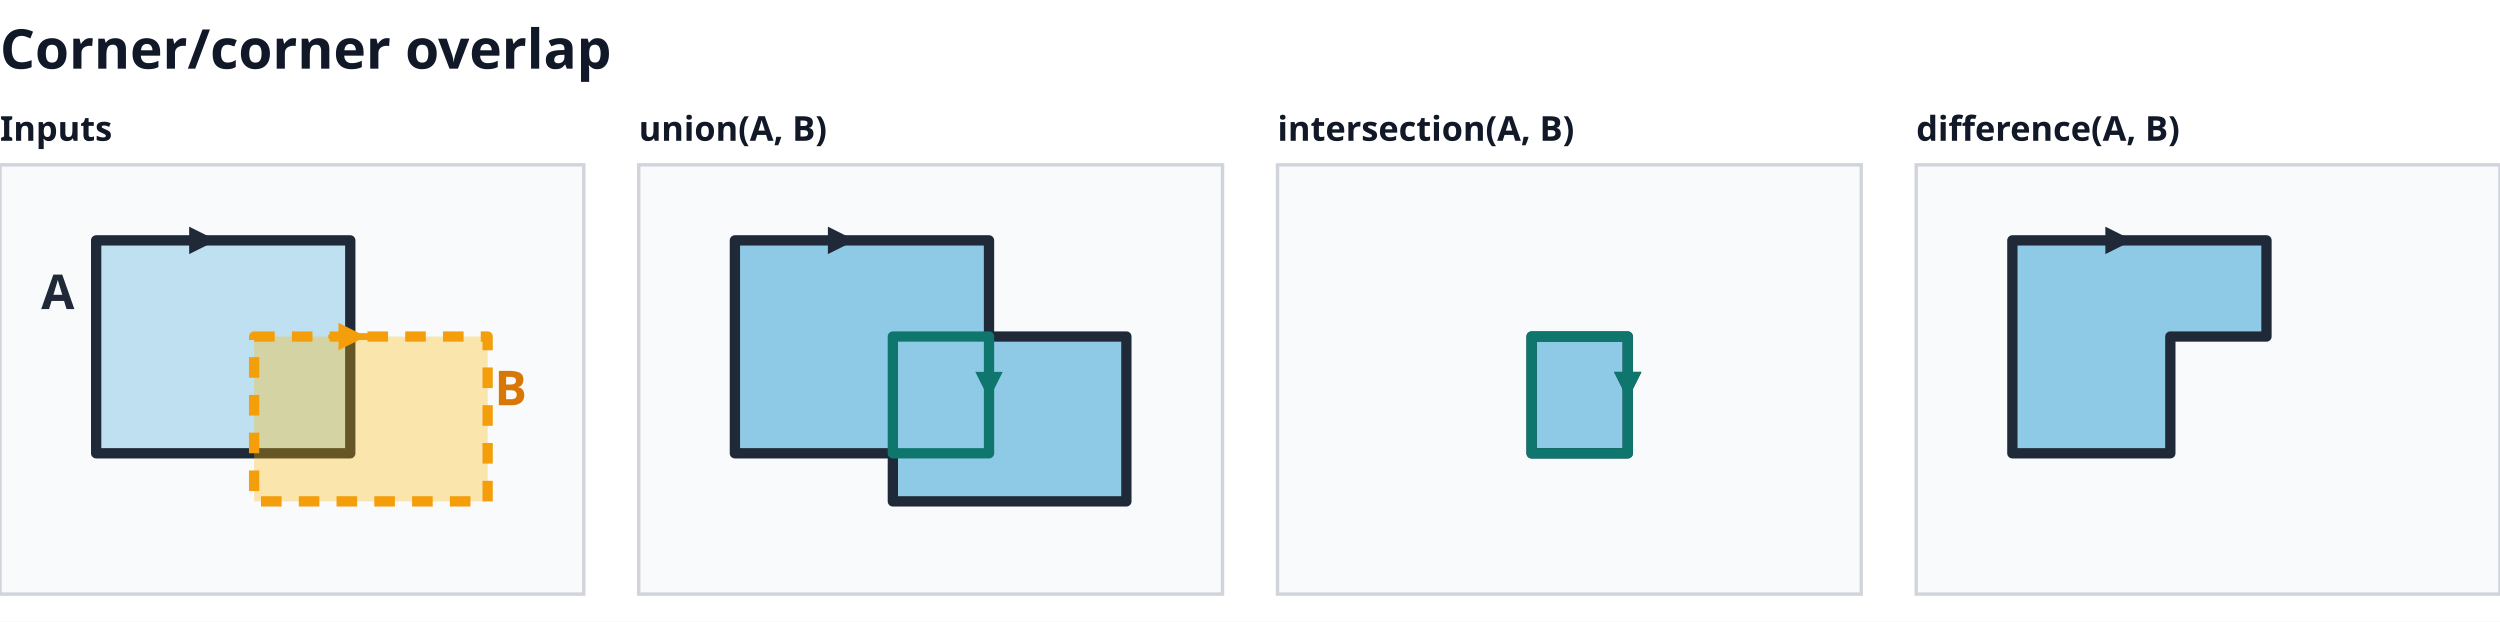
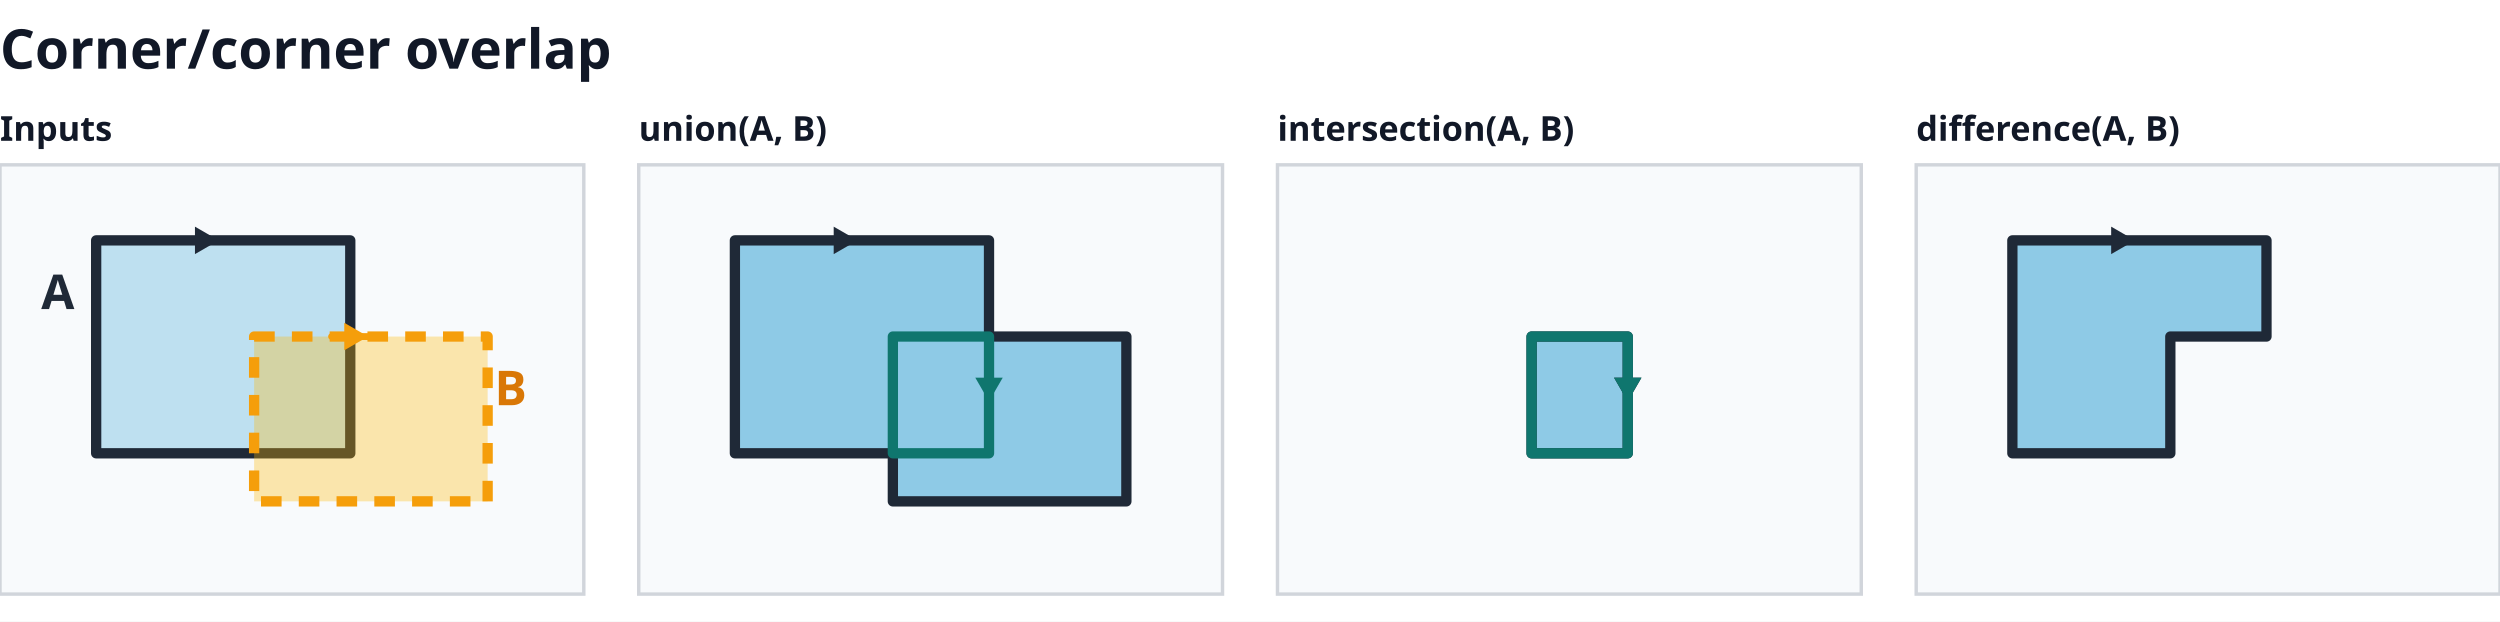
<svg xmlns="http://www.w3.org/2000/svg" viewBox="0 0 728 181">
  <rect x="0" y="0" width="728" height="181" style="fill: #ffffff; stroke: none" />
  <text x="0" y="20" font-size="16" style="fill: #111827; font-family: system-ui, sans-serif; font-weight: 700">Corner/corner overlap</text>
  <rect x="0" y="48" width="170" height="125" style="fill: #f8fafc; stroke: #d1d5db; stroke-width: 1" />
  <text x="0" y="41" font-size="10" style="fill: #111827; font-family: system-ui, sans-serif; font-weight: 700">Inputs</text>
  <path d="M 28 70 H 102 V 132 H 28 Z" style="fill: rgba(142, 202, 230, 0.55); stroke: #1f2937; stroke-width: 3; stroke-linejoin: round" />
  <path d="M 74 98 H 142 V 146 H 74 Z" style="fill: rgba(255, 183, 3, 0.32); stroke: #f59e0b; stroke-width: 3; stroke-dasharray: 6 5; stroke-linejoin: round" />
  <text x="12" y="90" font-size="14" style="fill: #1f2937; font-family: system-ui, sans-serif; font-weight: 700">A</text>
  <text x="144" y="118" font-size="14" style="fill: #d97706; font-family: system-ui, sans-serif; font-weight: 700">B</text>
  <path d="M 53.08 70 H 65.08" style="fill: none; stroke: #1f2937; stroke-width: 2; stroke-linecap: round" />
-   <path d="M 63.08 70 L 55.08 74 V 66 Z" style="fill: #1f2937; stroke: none" />
+   <path d="M 63.699 70 L 56.771 74 V 66 Z" style="fill: #1f2937; stroke: none" />
  <path d="M 96.56 98 H 108.56" style="fill: none; stroke: #f59e0b; stroke-width: 2; stroke-linecap: round" />
-   <path d="M 106.56 98 L 98.56 102 V 94 Z" style="fill: #f59e0b; stroke: none" />
+   <path d="M 107.179 98 L 100.251 102 V 94 Z" style="fill: #f59e0b; stroke: none" />
  <rect x="186" y="48" width="170" height="125" style="fill: #f8fafc; stroke: #d1d5db; stroke-width: 1" />
  <text x="186" y="41" font-size="10" style="fill: #111827; font-family: system-ui, sans-serif; font-weight: 700">union(A, B)</text>
  <path d="M 214 70 H 288 V 98 H 328 V 146 H 260 V 132 H 214 Z M 288 98 V 132 H 260 V 98 Z" style="fill: #8ecae6; fill-rule: nonzero; stroke: none" />
  <path d="M 214 70 H 288 V 98 H 328 V 146 H 260 V 132 H 214 Z" style="fill: none; stroke: #1f2937; stroke-width: 3.0; stroke-linejoin: round" />
  <path d="M 239.08 70 H 251.08" style="fill: none; stroke: #1f2937; stroke-width: 2; stroke-linecap: round" />
-   <path d="M 249.08 70 L 241.08 74 V 66 Z" style="fill: #1f2937; stroke: none" />
+   <path d="M 249.699 70 L 242.771 74 V 66 Z" style="fill: #1f2937; stroke: none" />
  <path d="M 288 98 V 132 H 260 V 98 Z" style="fill: none; stroke: #0f766e; stroke-width: 3.0; stroke-linejoin: round" />
  <path d="M 288 106.28 V 118.28" style="fill: none; stroke: #0f766e; stroke-width: 2; stroke-linecap: round" />
-   <path d="M 288 116.28 L 284 108.28 H 292 Z" style="fill: #0f766e; stroke: none" />
+   <path d="M 288 116.899 L 284 109.971 H 292 Z" style="fill: #0f766e; stroke: none" />
  <rect x="372" y="48" width="170" height="125" style="fill: #f8fafc; stroke: #d1d5db; stroke-width: 1" />
  <text x="372" y="41" font-size="10" style="fill: #111827; font-family: system-ui, sans-serif; font-weight: 700">intersection(A, B)</text>
  <path d="M 474 98 V 132 H 446 V 98 Z M 474 98 V 132 H 446 V 98 Z" style="fill: #8ecae6; fill-rule: nonzero; stroke: none" />
  <path d="M 474 98 V 132 H 446 V 98 Z" style="fill: none; stroke: #1f2937; stroke-width: 3.0; stroke-linejoin: round" />
  <path d="M 474 106.28 V 118.28" style="fill: none; stroke: #1f2937; stroke-width: 2; stroke-linecap: round" />
-   <path d="M 474 116.28 L 470 108.28 H 478 Z" style="fill: #1f2937; stroke: none" />
+   <path d="M 474 116.899 L 470 109.971 H 478 Z" style="fill: #1f2937; stroke: none" />
  <path d="M 474 98 V 132 H 446 V 98 Z" style="fill: none; stroke: #0f766e; stroke-width: 3.0; stroke-linejoin: round" />
  <path d="M 474 106.28 V 118.28" style="fill: none; stroke: #0f766e; stroke-width: 2; stroke-linecap: round" />
-   <path d="M 474 116.28 L 470 108.28 H 478 Z" style="fill: #0f766e; stroke: none" />
+   <path d="M 474 116.899 L 470 109.971 H 478 Z" style="fill: #0f766e; stroke: none" />
  <rect x="558" y="48" width="170" height="125" style="fill: #f8fafc; stroke: #d1d5db; stroke-width: 1" />
  <text x="558" y="41" font-size="10" style="fill: #111827; font-family: system-ui, sans-serif; font-weight: 700">difference(A, B)</text>
  <path d="M 586 70 H 660 V 98 H 632 V 132 H 586 Z" style="fill: #8ecae6; fill-rule: nonzero; stroke: none" />
  <path d="M 586 70 H 660 V 98 H 632 V 132 H 586 Z" style="fill: none; stroke: #1f2937; stroke-width: 3.0; stroke-linejoin: round" />
  <path d="M 611.08 70 H 623.08" style="fill: none; stroke: #1f2937; stroke-width: 2; stroke-linecap: round" />
-   <path d="M 621.08 70 L 613.08 74 V 66 Z" style="fill: #1f2937; stroke: none" />
+   <path d="M 621.699 70 L 614.771 74 V 66 Z" style="fill: #1f2937; stroke: none" />
</svg>
